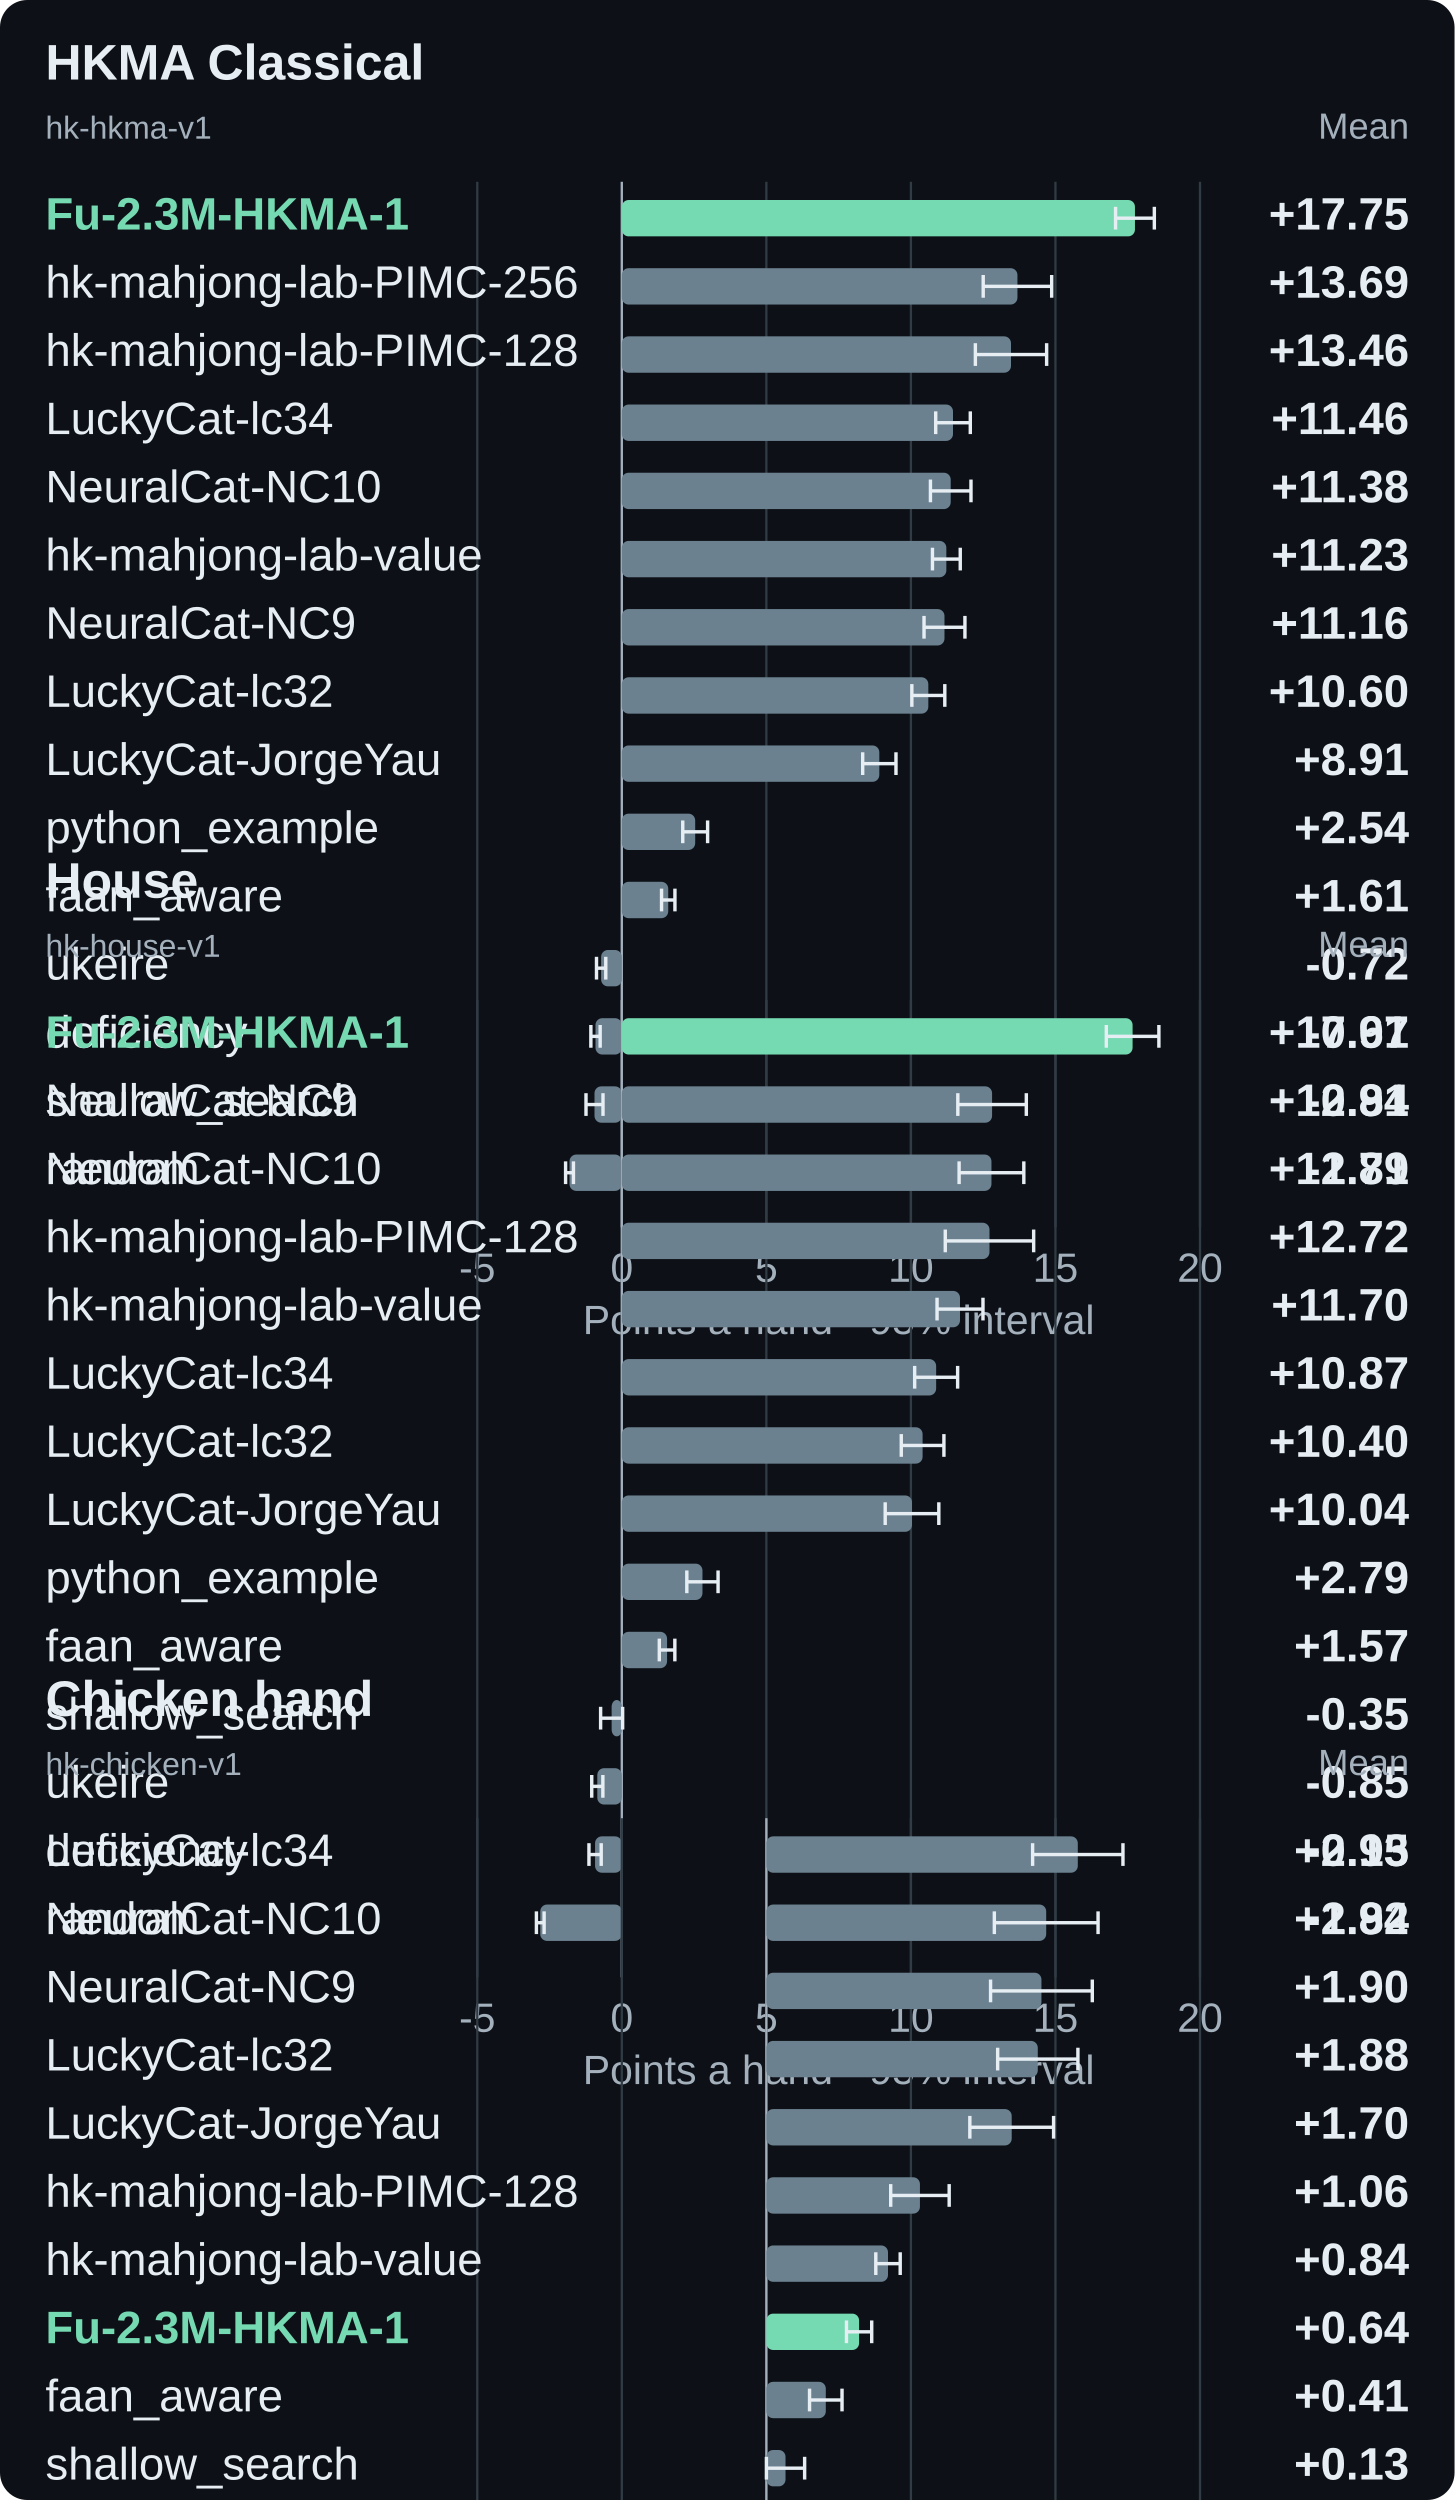
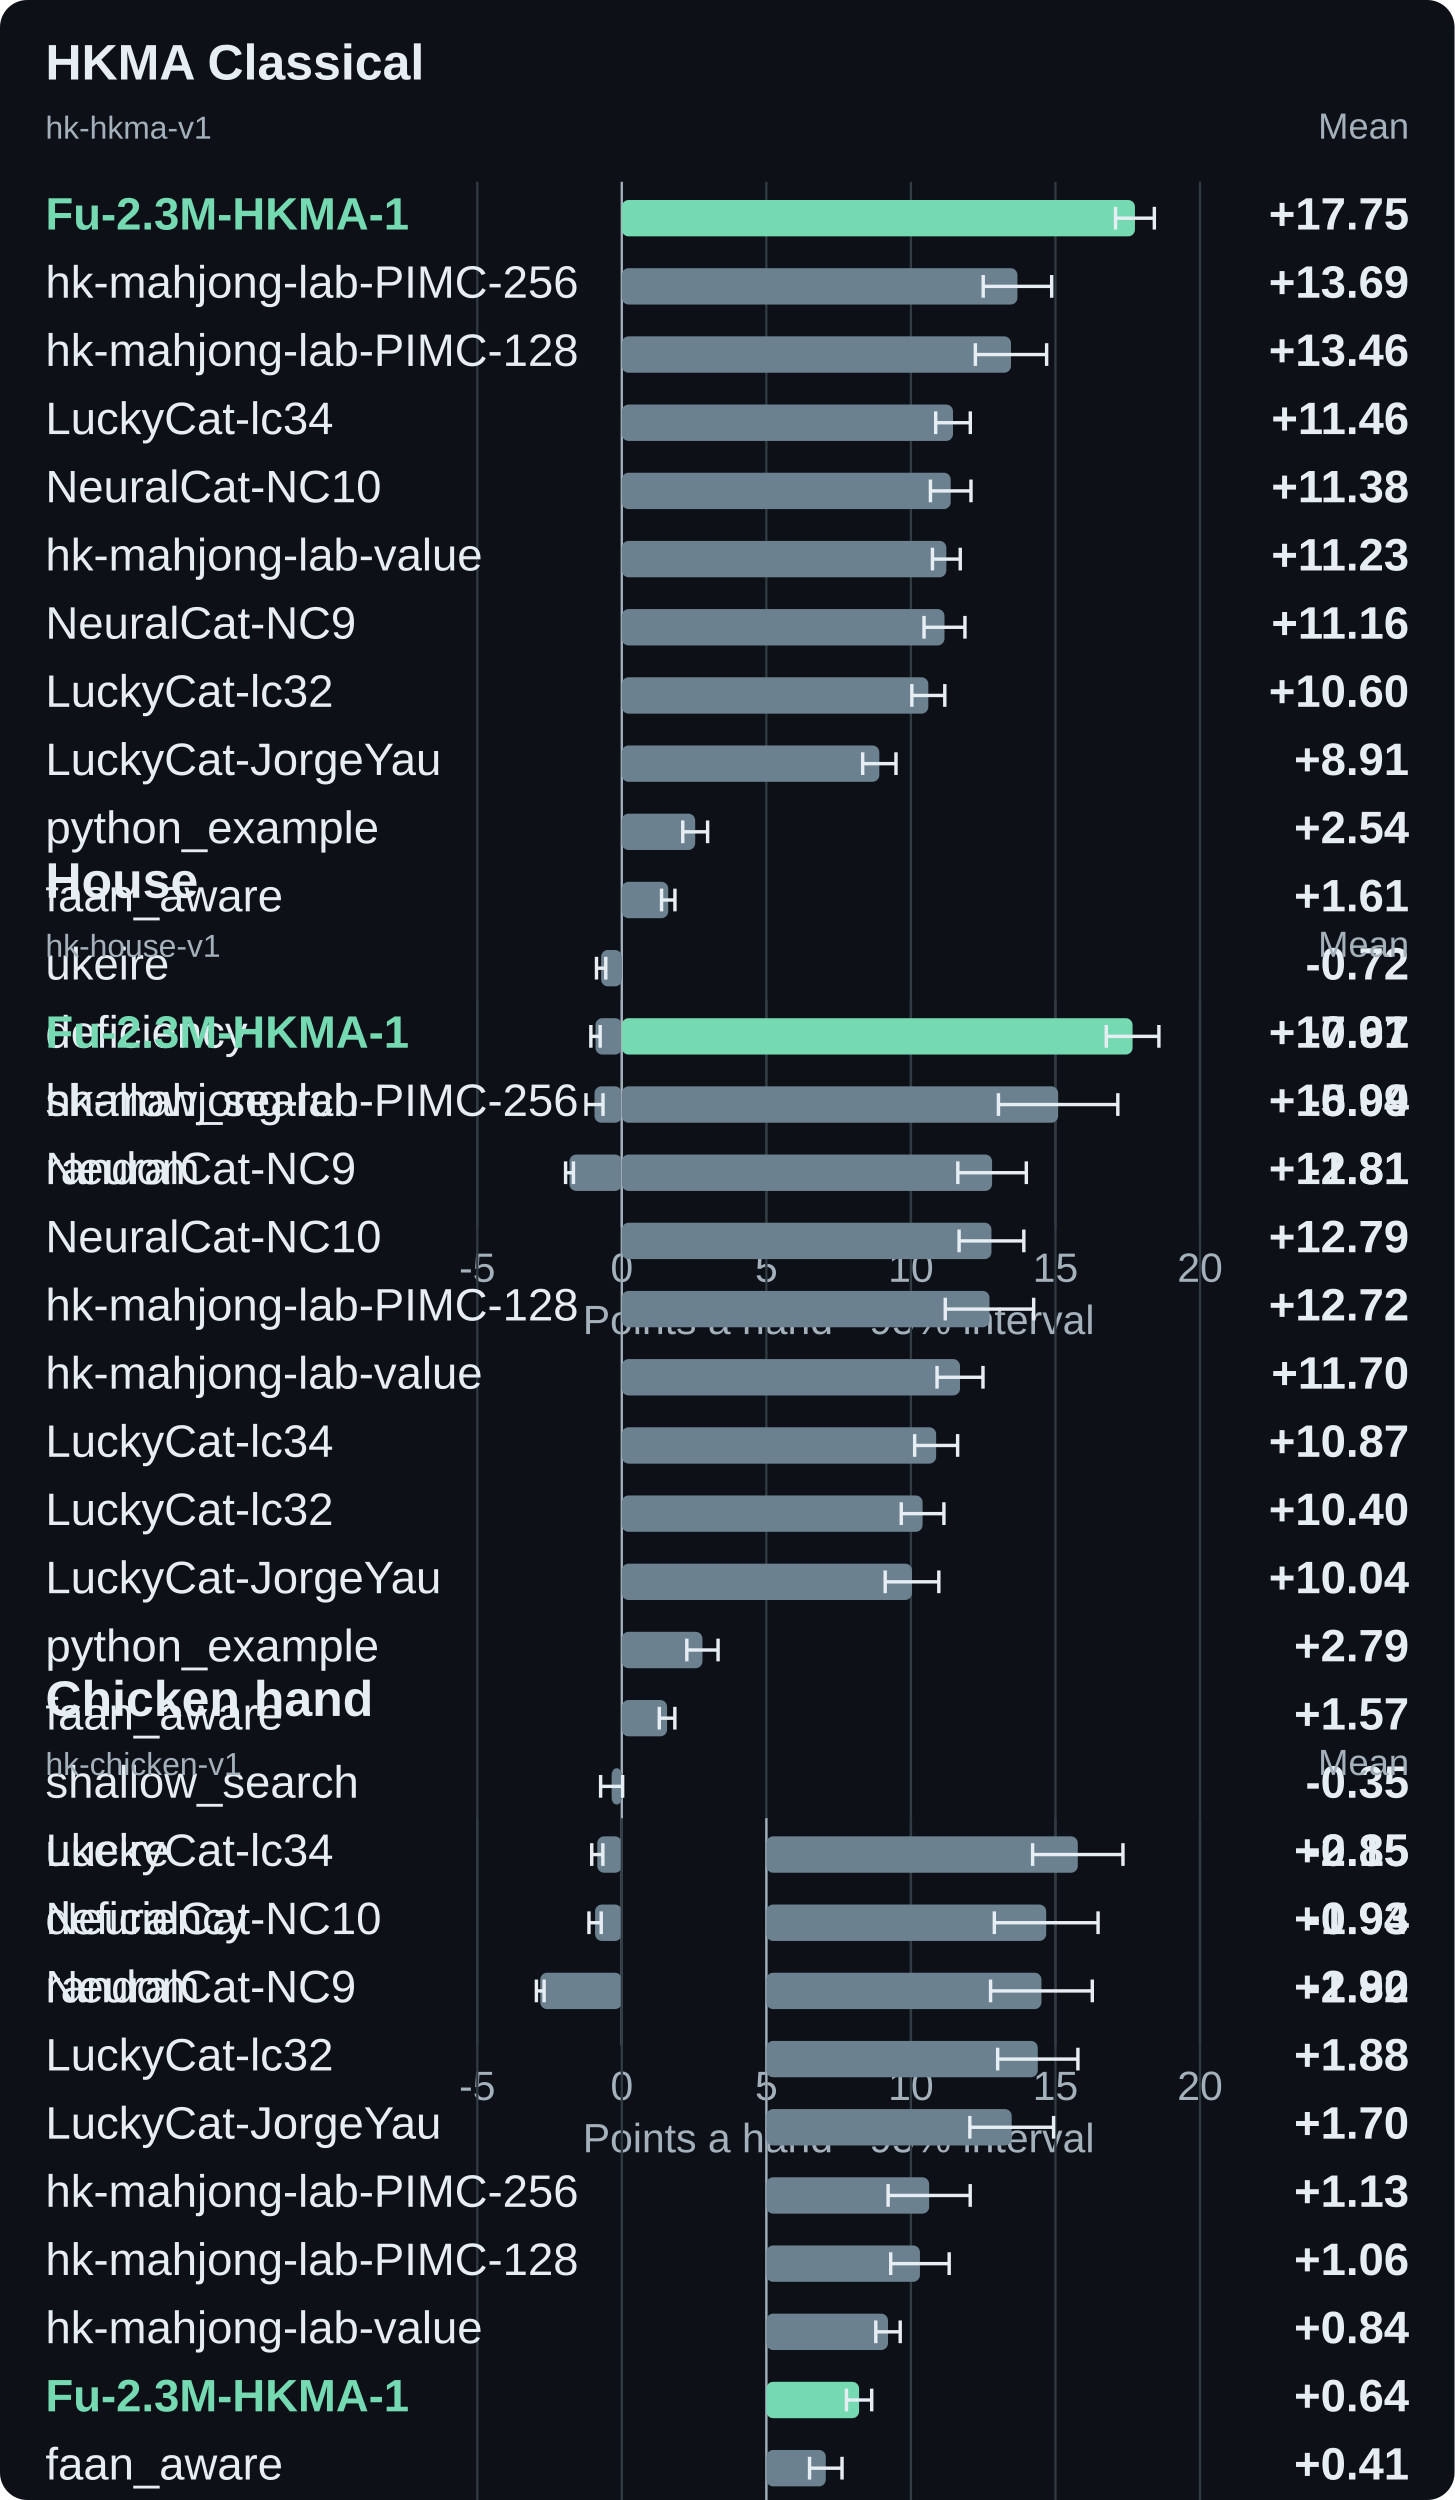
<svg xmlns="http://www.w3.org/2000/svg" viewBox="0 0 640 1100" role="img" aria-labelledby="chart-title chart-desc">
  <rect width="640" height="1100" rx="12" fill="#0d1117" />
  <g font-family="-apple-system,BlinkMacSystemFont,Segoe UI,Arial,sans-serif" fill="#e6edf3">
    <text x="20" y="35" font-size="22" font-weight="700">HKMA Classical</text>
    <text x="20" y="61" font-size="14" fill="#a4b1bd">hk-hkma-v1</text>
    <text x="620" y="61" font-size="16" text-anchor="end" fill="#a4b1bd">Mean</text>
    <path d="M210.00 80V540" stroke="#303b43" />
    <text x="210.00" y="564" font-size="18" text-anchor="middle" fill="#a4b1bd">-5</text>
    <path d="M273.60 80V540" stroke="#303b43" />
    <text x="273.60" y="564" font-size="18" text-anchor="middle" fill="#a4b1bd">0</text>
    <path d="M337.20 80V540" stroke="#303b43" />
    <text x="337.20" y="564" font-size="18" text-anchor="middle" fill="#a4b1bd">5</text>
    <path d="M400.80 80V540" stroke="#303b43" />
    <text x="400.80" y="564" font-size="18" text-anchor="middle" fill="#a4b1bd">10</text>
    <path d="M464.40 80V540" stroke="#303b43" />
    <text x="464.40" y="564" font-size="18" text-anchor="middle" fill="#a4b1bd">15</text>
    <path d="M528.00 80V540" stroke="#303b43" />
    <text x="528.00" y="564" font-size="18" text-anchor="middle" fill="#a4b1bd">20</text>
    <path d="M273.60 80V540" stroke="#a4b1bd" />
    <text x="20" y="101" font-size="20" fill="#75d9b1" font-weight="700">Fu-2.3M-HKMA-1</text>
    <g>
      <rect x="273.60" y="88" width="225.78" height="16" rx="3" fill="#75d9b1" />
      <path d="M490.85 96H507.91M490.85 91v10M507.91 91v10" stroke="#e6edf3" stroke-width="1.5" />
    </g>
    <text x="620" y="101" font-size="20" text-anchor="end" font-weight="600">+17.75</text>
    <text x="20" y="131" font-size="20" fill="#e6edf3" font-weight="400">hk-mahjong-lab-PIMC-256</text>
    <g>
      <rect x="273.60" y="118" width="174.07" height="16" rx="3" fill="#6b8190" />
      <path d="M432.61 126H462.74M432.61 121v10M462.74 121v10" stroke="#e6edf3" stroke-width="1.5" />
    </g>
    <text x="620" y="131" font-size="20" text-anchor="end" font-weight="600">+13.69</text>
    <text x="20" y="161" font-size="20" fill="#e6edf3" font-weight="400">hk-mahjong-lab-PIMC-128</text>
    <g>
      <rect x="273.60" y="148" width="171.24" height="16" rx="3" fill="#6b8190" />
      <path d="M429.16 156H460.52M429.16 151v10M460.52 151v10" stroke="#e6edf3" stroke-width="1.5" />
    </g>
    <text x="620" y="161" font-size="20" text-anchor="end" font-weight="600">+13.46</text>
    <text x="20" y="191" font-size="20" fill="#e6edf3" font-weight="400">LuckyCat-lc34</text>
    <g>
      <rect x="273.60" y="178" width="145.72" height="16" rx="3" fill="#6b8190" />
      <path d="M411.71 186H426.93M411.71 181v10M426.93 181v10" stroke="#e6edf3" stroke-width="1.5" />
    </g>
    <text x="620" y="191" font-size="20" text-anchor="end" font-weight="600">+11.46</text>
    <text x="20" y="221" font-size="20" fill="#e6edf3" font-weight="400">NeuralCat-NC10</text>
    <g>
      <rect x="273.60" y="208" width="144.71" height="16" rx="3" fill="#6b8190" />
      <path d="M409.39 216H427.23M409.39 211v10M427.23 211v10" stroke="#e6edf3" stroke-width="1.5" />
    </g>
    <text x="620" y="221" font-size="20" text-anchor="end" font-weight="600">+11.38</text>
    <text x="20" y="251" font-size="20" fill="#e6edf3" font-weight="400">hk-mahjong-lab-value</text>
    <g>
      <rect x="273.60" y="238" width="142.79" height="16" rx="3" fill="#6b8190" />
      <path d="M410.28 246H422.51M410.28 241v10M422.51 241v10" stroke="#e6edf3" stroke-width="1.5" />
    </g>
    <text x="620" y="251" font-size="20" text-anchor="end" font-weight="600">+11.23</text>
    <text x="20" y="281" font-size="20" fill="#e6edf3" font-weight="400">NeuralCat-NC9</text>
    <g>
      <rect x="273.60" y="268" width="141.97" height="16" rx="3" fill="#6b8190" />
      <path d="M406.57 276H424.57M406.57 271v10M424.57 271v10" stroke="#e6edf3" stroke-width="1.5" />
    </g>
    <text x="620" y="281" font-size="20" text-anchor="end" font-weight="600">+11.16</text>
    <text x="20" y="311" font-size="20" fill="#e6edf3" font-weight="400">LuckyCat-lc32</text>
    <g>
      <rect x="273.60" y="298" width="134.86" height="16" rx="3" fill="#6b8190" />
      <path d="M401.21 306H415.71M401.21 301v10M415.71 301v10" stroke="#e6edf3" stroke-width="1.5" />
    </g>
    <text x="620" y="311" font-size="20" text-anchor="end" font-weight="600">+10.60</text>
    <text x="20" y="341" font-size="20" fill="#e6edf3" font-weight="400">LuckyCat-JorgeYau</text>
    <g>
      <rect x="273.60" y="328" width="113.30" height="16" rx="3" fill="#6b8190" />
      <path d="M379.58 336H394.23M379.58 331v10M394.23 331v10" stroke="#e6edf3" stroke-width="1.5" />
    </g>
    <text x="620" y="341" font-size="20" text-anchor="end" font-weight="600">+8.91</text>
    <text x="20" y="371" font-size="20" fill="#e6edf3" font-weight="400">python_example</text>
    <g>
      <rect x="273.60" y="358" width="32.28" height="16" rx="3" fill="#6b8190" />
      <path d="M300.41 366H311.35M300.41 361v10M311.35 361v10" stroke="#e6edf3" stroke-width="1.5" />
    </g>
    <text x="620" y="371" font-size="20" text-anchor="end" font-weight="600">+2.54</text>
    <text x="20" y="401" font-size="20" fill="#e6edf3" font-weight="400">faan_aware</text>
    <g>
      <rect x="273.60" y="388" width="20.42" height="16" rx="3" fill="#6b8190" />
      <path d="M291.08 396H296.97M291.08 391v10M296.97 391v10" stroke="#e6edf3" stroke-width="1.5" />
    </g>
    <text x="620" y="401" font-size="20" text-anchor="end" font-weight="600">+1.61</text>
    <text x="20" y="431" font-size="20" fill="#e6edf3" font-weight="400">ukeire</text>
    <g>
      <rect x="264.50" y="418" width="9.10" height="16" rx="3" fill="#6b8190" />
      <path d="M262.46 426H266.54M262.46 421v10M266.54 421v10" stroke="#e6edf3" stroke-width="1.5" />
    </g>
    <text x="620" y="431" font-size="20" text-anchor="end" font-weight="600">-0.72</text>
    <text x="20" y="461" font-size="20" fill="#e6edf3" font-weight="400">deficiency</text>
    <g>
      <rect x="262.02" y="448" width="11.58" height="16" rx="3" fill="#6b8190" />
      <path d="M259.98 456H264.07M259.98 451v10M264.07 451v10" stroke="#e6edf3" stroke-width="1.5" />
    </g>
    <text x="620" y="461" font-size="20" text-anchor="end" font-weight="600">-0.91</text>
    <text x="20" y="491" font-size="20" fill="#e6edf3" font-weight="400">shallow_search</text>
    <g>
      <rect x="261.58" y="478" width="12.02" height="16" rx="3" fill="#6b8190" />
      <path d="M257.84 486H265.32M257.84 481v10M265.32 481v10" stroke="#e6edf3" stroke-width="1.5" />
    </g>
    <text x="620" y="491" font-size="20" text-anchor="end" font-weight="600">-0.94</text>
    <text x="20" y="521" font-size="20" fill="#e6edf3" font-weight="400">random</text>
    <g>
      <rect x="250.58" y="508" width="23.02" height="16" rx="3" fill="#6b8190" />
      <path d="M248.86 516H252.31M248.86 511v10M252.31 511v10" stroke="#e6edf3" stroke-width="1.5" />
    </g>
    <text x="620" y="521" font-size="20" text-anchor="end" font-weight="600">-1.81</text>
    <text x="369" y="587" font-size="18" text-anchor="middle" fill="#a4b1bd">Points a hand · 95% interval</text>
    <text x="20" y="395" font-size="22" font-weight="700">House</text>
    <text x="20" y="421" font-size="14" fill="#a4b1bd">hk-house-v1</text>
    <text x="620" y="421" font-size="16" text-anchor="end" fill="#a4b1bd">Mean</text>
-     <path d="M210.00 440V870" stroke="#303b43" />
-     <text x="210.00" y="894" font-size="18" text-anchor="middle" fill="#a4b1bd">-5</text>
-     <path d="M273.60 440V870" stroke="#303b43" />
-     <text x="273.60" y="894" font-size="18" text-anchor="middle" fill="#a4b1bd">0</text>
-     <path d="M337.20 440V870" stroke="#303b43" />
-     <text x="337.20" y="894" font-size="18" text-anchor="middle" fill="#a4b1bd">5</text>
-     <path d="M400.80 440V870" stroke="#303b43" />
-     <text x="400.80" y="894" font-size="18" text-anchor="middle" fill="#a4b1bd">10</text>
-     <path d="M464.40 440V870" stroke="#303b43" />
-     <text x="464.40" y="894" font-size="18" text-anchor="middle" fill="#a4b1bd">15</text>
-     <path d="M528.00 440V870" stroke="#303b43" />
-     <text x="528.00" y="894" font-size="18" text-anchor="middle" fill="#a4b1bd">20</text>
-     <path d="M273.60 440V870" stroke="#a4b1bd" />
+     <path d="M210.00 440V900" stroke="#303b43" />
+     <text x="210.00" y="924" font-size="18" text-anchor="middle" fill="#a4b1bd">-5</text>
+     <path d="M273.60 440V900" stroke="#303b43" />
+     <text x="273.60" y="924" font-size="18" text-anchor="middle" fill="#a4b1bd">0</text>
+     <path d="M337.20 440V900" stroke="#303b43" />
+     <text x="337.20" y="924" font-size="18" text-anchor="middle" fill="#a4b1bd">5</text>
+     <path d="M400.80 440V900" stroke="#303b43" />
+     <text x="400.80" y="924" font-size="18" text-anchor="middle" fill="#a4b1bd">10</text>
+     <path d="M464.40 440V900" stroke="#303b43" />
+     <text x="464.40" y="924" font-size="18" text-anchor="middle" fill="#a4b1bd">15</text>
+     <path d="M528.00 440V900" stroke="#303b43" />
+     <text x="528.00" y="924" font-size="18" text-anchor="middle" fill="#a4b1bd">20</text>
+     <path d="M273.60 440V900" stroke="#a4b1bd" />
    <text x="20" y="461" font-size="20" fill="#75d9b1" font-weight="700">Fu-2.3M-HKMA-1</text>
    <g>
      <rect x="273.60" y="448" width="224.74" height="16" rx="3" fill="#75d9b1" />
      <path d="M486.77 456H509.91M486.77 451v10M509.91 451v10" stroke="#e6edf3" stroke-width="1.5" />
    </g>
    <text x="620" y="461" font-size="20" text-anchor="end" font-weight="600">+17.67</text>
-     <text x="20" y="491" font-size="20" fill="#e6edf3" font-weight="400">NeuralCat-NC9</text>
-     <g>
-       <rect x="273.60" y="478" width="162.91" height="16" rx="3" fill="#6b8190" />
-       <path d="M421.44 486H451.58M421.44 481v10M451.58 481v10" stroke="#e6edf3" stroke-width="1.5" />
-     </g>
-     <text x="620" y="491" font-size="20" text-anchor="end" font-weight="600">+12.81</text>
-     <text x="20" y="521" font-size="20" fill="#e6edf3" font-weight="400">NeuralCat-NC10</text>
-     <g>
-       <rect x="273.60" y="508" width="162.64" height="16" rx="3" fill="#6b8190" />
-       <path d="M422.01 516H450.48M422.01 511v10M450.48 511v10" stroke="#e6edf3" stroke-width="1.5" />
-     </g>
-     <text x="620" y="521" font-size="20" text-anchor="end" font-weight="600">+12.79</text>
-     <text x="20" y="551" font-size="20" fill="#e6edf3" font-weight="400">hk-mahjong-lab-PIMC-128</text>
-     <g>
-       <rect x="273.60" y="538" width="161.77" height="16" rx="3" fill="#6b8190" />
-       <path d="M415.92 546H454.81M415.92 541v10M454.81 541v10" stroke="#e6edf3" stroke-width="1.5" />
-     </g>
-     <text x="620" y="551" font-size="20" text-anchor="end" font-weight="600">+12.72</text>
-     <text x="20" y="581" font-size="20" fill="#e6edf3" font-weight="400">hk-mahjong-lab-value</text>
-     <g>
-       <rect x="273.60" y="568" width="148.80" height="16" rx="3" fill="#6b8190" />
-       <path d="M412.30 576H432.51M412.30 571v10M432.51 571v10" stroke="#e6edf3" stroke-width="1.5" />
-     </g>
-     <text x="620" y="581" font-size="20" text-anchor="end" font-weight="600">+11.70</text>
-     <text x="20" y="611" font-size="20" fill="#e6edf3" font-weight="400">LuckyCat-lc34</text>
-     <g>
-       <rect x="273.60" y="598" width="138.30" height="16" rx="3" fill="#6b8190" />
-       <path d="M402.45 606H421.36M402.45 601v10M421.36 601v10" stroke="#e6edf3" stroke-width="1.5" />
-     </g>
-     <text x="620" y="611" font-size="20" text-anchor="end" font-weight="600">+10.87</text>
-     <text x="20" y="641" font-size="20" fill="#e6edf3" font-weight="400">LuckyCat-lc32</text>
-     <g>
-       <rect x="273.60" y="628" width="132.34" height="16" rx="3" fill="#6b8190" />
-       <path d="M396.56 636H415.32M396.56 631v10M415.32 631v10" stroke="#e6edf3" stroke-width="1.5" />
-     </g>
-     <text x="620" y="641" font-size="20" text-anchor="end" font-weight="600">+10.40</text>
-     <text x="20" y="671" font-size="20" fill="#e6edf3" font-weight="400">LuckyCat-JorgeYau</text>
-     <g>
-       <rect x="273.60" y="658" width="127.68" height="16" rx="3" fill="#6b8190" />
-       <path d="M389.49 666H413.08M389.49 661v10M413.08 661v10" stroke="#e6edf3" stroke-width="1.5" />
-     </g>
-     <text x="620" y="671" font-size="20" text-anchor="end" font-weight="600">+10.04</text>
-     <text x="20" y="701" font-size="20" fill="#e6edf3" font-weight="400">python_example</text>
-     <g>
-       <rect x="273.60" y="688" width="35.48" height="16" rx="3" fill="#6b8190" />
-       <path d="M302.20 696H315.95M302.20 691v10M315.95 691v10" stroke="#e6edf3" stroke-width="1.5" />
-     </g>
-     <text x="620" y="701" font-size="20" text-anchor="end" font-weight="600">+2.79</text>
-     <text x="20" y="731" font-size="20" fill="#e6edf3" font-weight="400">faan_aware</text>
-     <g>
-       <rect x="273.60" y="718" width="19.91" height="16" rx="3" fill="#6b8190" />
-       <path d="M290.09 726H296.93M290.09 721v10M296.93 721v10" stroke="#e6edf3" stroke-width="1.5" />
-     </g>
-     <text x="620" y="731" font-size="20" text-anchor="end" font-weight="600">+1.57</text>
-     <text x="20" y="761" font-size="20" fill="#e6edf3" font-weight="400">shallow_search</text>
-     <g>
-       <rect x="269.12" y="748" width="4.48" height="16" rx="3" fill="#6b8190" />
-       <path d="M264.27 756H273.96M264.27 751v10M273.96 751v10" stroke="#e6edf3" stroke-width="1.5" />
-     </g>
-     <text x="620" y="761" font-size="20" text-anchor="end" font-weight="600">-0.35</text>
-     <text x="20" y="791" font-size="20" fill="#e6edf3" font-weight="400">ukeire</text>
-     <g>
-       <rect x="262.81" y="778" width="10.79" height="16" rx="3" fill="#6b8190" />
-       <path d="M260.36 786H265.26M260.36 781v10M265.26 781v10" stroke="#e6edf3" stroke-width="1.5" />
-     </g>
-     <text x="620" y="791" font-size="20" text-anchor="end" font-weight="600">-0.85</text>
-     <text x="20" y="821" font-size="20" fill="#e6edf3" font-weight="400">deficiency</text>
-     <g>
-       <rect x="261.83" y="808" width="11.77" height="16" rx="3" fill="#6b8190" />
-       <path d="M259.14 816H264.53M259.14 811v10M264.53 811v10" stroke="#e6edf3" stroke-width="1.5" />
-     </g>
-     <text x="620" y="821" font-size="20" text-anchor="end" font-weight="600">-0.93</text>
-     <text x="20" y="851" font-size="20" fill="#e6edf3" font-weight="400">random</text>
-     <g>
-       <rect x="237.72" y="838" width="35.88" height="16" rx="3" fill="#6b8190" />
-       <path d="M236.02 846H239.41M236.02 841v10M239.41 841v10" stroke="#e6edf3" stroke-width="1.5" />
-     </g>
-     <text x="620" y="851" font-size="20" text-anchor="end" font-weight="600">-2.82</text>
-     <text x="369" y="917" font-size="18" text-anchor="middle" fill="#a4b1bd">Points a hand · 95% interval</text>
+     <text x="20" y="491" font-size="20" fill="#e6edf3" font-weight="400">hk-mahjong-lab-PIMC-256</text>
+     <g>
+       <rect x="273.60" y="478" width="191.98" height="16" rx="3" fill="#6b8190" />
+       <path d="M439.32 486H491.84M439.32 481v10M491.84 481v10" stroke="#e6edf3" stroke-width="1.5" />
+     </g>
+     <text x="620" y="491" font-size="20" text-anchor="end" font-weight="600">+15.09</text>
+     <text x="20" y="521" font-size="20" fill="#e6edf3" font-weight="400">NeuralCat-NC9</text>
+     <g>
+       <rect x="273.60" y="508" width="162.91" height="16" rx="3" fill="#6b8190" />
+       <path d="M421.44 516H451.58M421.44 511v10M451.58 511v10" stroke="#e6edf3" stroke-width="1.5" />
+     </g>
+     <text x="620" y="521" font-size="20" text-anchor="end" font-weight="600">+12.81</text>
+     <text x="20" y="551" font-size="20" fill="#e6edf3" font-weight="400">NeuralCat-NC10</text>
+     <g>
+       <rect x="273.60" y="538" width="162.64" height="16" rx="3" fill="#6b8190" />
+       <path d="M422.01 546H450.48M422.01 541v10M450.48 541v10" stroke="#e6edf3" stroke-width="1.5" />
+     </g>
+     <text x="620" y="551" font-size="20" text-anchor="end" font-weight="600">+12.79</text>
+     <text x="20" y="581" font-size="20" fill="#e6edf3" font-weight="400">hk-mahjong-lab-PIMC-128</text>
+     <g>
+       <rect x="273.60" y="568" width="161.77" height="16" rx="3" fill="#6b8190" />
+       <path d="M415.92 576H454.81M415.92 571v10M454.81 571v10" stroke="#e6edf3" stroke-width="1.5" />
+     </g>
+     <text x="620" y="581" font-size="20" text-anchor="end" font-weight="600">+12.72</text>
+     <text x="20" y="611" font-size="20" fill="#e6edf3" font-weight="400">hk-mahjong-lab-value</text>
+     <g>
+       <rect x="273.60" y="598" width="148.80" height="16" rx="3" fill="#6b8190" />
+       <path d="M412.30 606H432.51M412.30 601v10M432.51 601v10" stroke="#e6edf3" stroke-width="1.5" />
+     </g>
+     <text x="620" y="611" font-size="20" text-anchor="end" font-weight="600">+11.70</text>
+     <text x="20" y="641" font-size="20" fill="#e6edf3" font-weight="400">LuckyCat-lc34</text>
+     <g>
+       <rect x="273.60" y="628" width="138.30" height="16" rx="3" fill="#6b8190" />
+       <path d="M402.45 636H421.36M402.45 631v10M421.36 631v10" stroke="#e6edf3" stroke-width="1.5" />
+     </g>
+     <text x="620" y="641" font-size="20" text-anchor="end" font-weight="600">+10.87</text>
+     <text x="20" y="671" font-size="20" fill="#e6edf3" font-weight="400">LuckyCat-lc32</text>
+     <g>
+       <rect x="273.60" y="658" width="132.34" height="16" rx="3" fill="#6b8190" />
+       <path d="M396.56 666H415.32M396.56 661v10M415.32 661v10" stroke="#e6edf3" stroke-width="1.5" />
+     </g>
+     <text x="620" y="671" font-size="20" text-anchor="end" font-weight="600">+10.40</text>
+     <text x="20" y="701" font-size="20" fill="#e6edf3" font-weight="400">LuckyCat-JorgeYau</text>
+     <g>
+       <rect x="273.60" y="688" width="127.68" height="16" rx="3" fill="#6b8190" />
+       <path d="M389.49 696H413.08M389.49 691v10M413.08 691v10" stroke="#e6edf3" stroke-width="1.5" />
+     </g>
+     <text x="620" y="701" font-size="20" text-anchor="end" font-weight="600">+10.04</text>
+     <text x="20" y="731" font-size="20" fill="#e6edf3" font-weight="400">python_example</text>
+     <g>
+       <rect x="273.60" y="718" width="35.48" height="16" rx="3" fill="#6b8190" />
+       <path d="M302.20 726H315.95M302.20 721v10M315.95 721v10" stroke="#e6edf3" stroke-width="1.5" />
+     </g>
+     <text x="620" y="731" font-size="20" text-anchor="end" font-weight="600">+2.79</text>
+     <text x="20" y="761" font-size="20" fill="#e6edf3" font-weight="400">faan_aware</text>
+     <g>
+       <rect x="273.60" y="748" width="19.91" height="16" rx="3" fill="#6b8190" />
+       <path d="M290.09 756H296.93M290.09 751v10M296.93 751v10" stroke="#e6edf3" stroke-width="1.5" />
+     </g>
+     <text x="620" y="761" font-size="20" text-anchor="end" font-weight="600">+1.57</text>
+     <text x="20" y="791" font-size="20" fill="#e6edf3" font-weight="400">shallow_search</text>
+     <g>
+       <rect x="269.12" y="778" width="4.48" height="16" rx="3" fill="#6b8190" />
+       <path d="M264.27 786H273.96M264.27 781v10M273.96 781v10" stroke="#e6edf3" stroke-width="1.5" />
+     </g>
+     <text x="620" y="791" font-size="20" text-anchor="end" font-weight="600">-0.35</text>
+     <text x="20" y="821" font-size="20" fill="#e6edf3" font-weight="400">ukeire</text>
+     <g>
+       <rect x="262.81" y="808" width="10.79" height="16" rx="3" fill="#6b8190" />
+       <path d="M260.36 816H265.26M260.36 811v10M265.26 811v10" stroke="#e6edf3" stroke-width="1.5" />
+     </g>
+     <text x="620" y="821" font-size="20" text-anchor="end" font-weight="600">-0.85</text>
+     <text x="20" y="851" font-size="20" fill="#e6edf3" font-weight="400">deficiency</text>
+     <g>
+       <rect x="261.83" y="838" width="11.77" height="16" rx="3" fill="#6b8190" />
+       <path d="M259.14 846H264.53M259.14 841v10M264.53 841v10" stroke="#e6edf3" stroke-width="1.5" />
+     </g>
+     <text x="620" y="851" font-size="20" text-anchor="end" font-weight="600">-0.93</text>
+     <text x="20" y="881" font-size="20" fill="#e6edf3" font-weight="400">random</text>
+     <g>
+       <rect x="237.72" y="868" width="35.88" height="16" rx="3" fill="#6b8190" />
+       <path d="M236.02 876H239.41M236.02 871v10M239.41 871v10" stroke="#e6edf3" stroke-width="1.5" />
+     </g>
+     <text x="620" y="881" font-size="20" text-anchor="end" font-weight="600">-2.82</text>
+     <text x="369" y="947" font-size="18" text-anchor="middle" fill="#a4b1bd">Points a hand · 95% interval</text>
    <text x="20" y="755" font-size="22" font-weight="700">Chicken hand</text>
    <text x="20" y="781" font-size="14" fill="#a4b1bd">hk-chicken-v1</text>
    <text x="620" y="781" font-size="16" text-anchor="end" fill="#a4b1bd">Mean</text>
-     <path d="M210.00 800V1230" stroke="#303b43" />
-     <text x="210.00" y="1254" font-size="18" text-anchor="middle" fill="#a4b1bd">-2</text>
-     <path d="M273.60 800V1230" stroke="#303b43" />
-     <text x="273.60" y="1254" font-size="18" text-anchor="middle" fill="#a4b1bd">-1</text>
-     <path d="M337.20 800V1230" stroke="#303b43" />
-     <text x="337.20" y="1254" font-size="18" text-anchor="middle" fill="#a4b1bd">0</text>
-     <path d="M400.80 800V1230" stroke="#303b43" />
-     <text x="400.80" y="1254" font-size="18" text-anchor="middle" fill="#a4b1bd">1</text>
-     <path d="M464.40 800V1230" stroke="#303b43" />
-     <text x="464.40" y="1254" font-size="18" text-anchor="middle" fill="#a4b1bd">2</text>
-     <path d="M528.00 800V1230" stroke="#303b43" />
-     <text x="528.00" y="1254" font-size="18" text-anchor="middle" fill="#a4b1bd">3</text>
-     <path d="M337.20 800V1230" stroke="#a4b1bd" />
+     <path d="M210.00 800V1260" stroke="#303b43" />
+     <text x="210.00" y="1284" font-size="18" text-anchor="middle" fill="#a4b1bd">-2</text>
+     <path d="M273.60 800V1260" stroke="#303b43" />
+     <text x="273.60" y="1284" font-size="18" text-anchor="middle" fill="#a4b1bd">-1</text>
+     <path d="M337.20 800V1260" stroke="#303b43" />
+     <text x="337.20" y="1284" font-size="18" text-anchor="middle" fill="#a4b1bd">0</text>
+     <path d="M400.80 800V1260" stroke="#303b43" />
+     <text x="400.80" y="1284" font-size="18" text-anchor="middle" fill="#a4b1bd">1</text>
+     <path d="M464.40 800V1260" stroke="#303b43" />
+     <text x="464.40" y="1284" font-size="18" text-anchor="middle" fill="#a4b1bd">2</text>
+     <path d="M528.00 800V1260" stroke="#303b43" />
+     <text x="528.00" y="1284" font-size="18" text-anchor="middle" fill="#a4b1bd">3</text>
+     <path d="M337.20 800V1260" stroke="#a4b1bd" />
    <text x="20" y="821" font-size="20" fill="#e6edf3" font-weight="400">LuckyCat-lc34</text>
    <g>
      <rect x="337.20" y="808" width="137.03" height="16" rx="3" fill="#6b8190" />
      <path d="M454.35 816H494.10M454.35 811v10M494.10 811v10" stroke="#e6edf3" stroke-width="1.5" />
    </g>
    <text x="620" y="821" font-size="20" text-anchor="end" font-weight="600">+2.15</text>
    <text x="20" y="851" font-size="20" fill="#e6edf3" font-weight="400">NeuralCat-NC10</text>
    <g>
      <rect x="337.20" y="838" width="123.13" height="16" rx="3" fill="#6b8190" />
      <path d="M437.51 846H483.15M437.51 841v10M483.15 841v10" stroke="#e6edf3" stroke-width="1.5" />
    </g>
    <text x="620" y="851" font-size="20" text-anchor="end" font-weight="600">+1.94</text>
    <text x="20" y="881" font-size="20" fill="#e6edf3" font-weight="400">NeuralCat-NC9</text>
    <g>
      <rect x="337.20" y="868" width="121.03" height="16" rx="3" fill="#6b8190" />
      <path d="M435.85 876H480.61M435.85 871v10M480.61 871v10" stroke="#e6edf3" stroke-width="1.5" />
    </g>
    <text x="620" y="881" font-size="20" text-anchor="end" font-weight="600">+1.90</text>
    <text x="20" y="911" font-size="20" fill="#e6edf3" font-weight="400">LuckyCat-lc32</text>
    <g>
      <rect x="337.20" y="898" width="119.42" height="16" rx="3" fill="#6b8190" />
      <path d="M438.97 906H474.28M438.97 901v10M474.28 901v10" stroke="#e6edf3" stroke-width="1.5" />
    </g>
    <text x="620" y="911" font-size="20" text-anchor="end" font-weight="600">+1.88</text>
    <text x="20" y="941" font-size="20" fill="#e6edf3" font-weight="400">LuckyCat-JorgeYau</text>
    <g>
      <rect x="337.20" y="928" width="107.95" height="16" rx="3" fill="#6b8190" />
      <path d="M426.73 936H463.58M426.73 931v10M463.58 931v10" stroke="#e6edf3" stroke-width="1.5" />
    </g>
    <text x="620" y="941" font-size="20" text-anchor="end" font-weight="600">+1.70</text>
-     <text x="20" y="971" font-size="20" fill="#e6edf3" font-weight="400">hk-mahjong-lab-PIMC-128</text>
-     <g>
-       <rect x="337.20" y="958" width="67.57" height="16" rx="3" fill="#6b8190" />
-       <path d="M391.91 966H417.64M391.91 961v10M417.64 961v10" stroke="#e6edf3" stroke-width="1.5" />
-     </g>
-     <text x="620" y="971" font-size="20" text-anchor="end" font-weight="600">+1.06</text>
-     <text x="20" y="1001" font-size="20" fill="#e6edf3" font-weight="400">hk-mahjong-lab-value</text>
-     <g>
-       <rect x="337.20" y="988" width="53.52" height="16" rx="3" fill="#6b8190" />
-       <path d="M385.35 996H396.09M385.35 991v10M396.09 991v10" stroke="#e6edf3" stroke-width="1.5" />
-     </g>
-     <text x="620" y="1001" font-size="20" text-anchor="end" font-weight="600">+0.84</text>
-     <text x="20" y="1031" font-size="20" fill="#75d9b1" font-weight="700">Fu-2.3M-HKMA-1</text>
-     <g>
-       <rect x="337.20" y="1018" width="40.80" height="16" rx="3" fill="#75d9b1" />
-       <path d="M372.45 1026H383.55M372.45 1021v10M383.55 1021v10" stroke="#e6edf3" stroke-width="1.5" />
-     </g>
-     <text x="620" y="1031" font-size="20" text-anchor="end" font-weight="600">+0.64</text>
-     <text x="20" y="1061" font-size="20" fill="#e6edf3" font-weight="400">faan_aware</text>
-     <g>
-       <rect x="337.20" y="1048" width="26.15" height="16" rx="3" fill="#6b8190" />
-       <path d="M356.20 1056H370.49M356.20 1051v10M370.49 1051v10" stroke="#e6edf3" stroke-width="1.5" />
-     </g>
-     <text x="620" y="1061" font-size="20" text-anchor="end" font-weight="600">+0.41</text>
-     <text x="20" y="1091" font-size="20" fill="#e6edf3" font-weight="400">shallow_search</text>
-     <g>
-       <rect x="337.20" y="1078" width="8.43" height="16" rx="3" fill="#6b8190" />
-       <path d="M337.22 1086H354.04M337.22 1081v10M354.04 1081v10" stroke="#e6edf3" stroke-width="1.5" />
-     </g>
-     <text x="620" y="1091" font-size="20" text-anchor="end" font-weight="600">+0.13</text>
-     <text x="20" y="1121" font-size="20" fill="#e6edf3" font-weight="400">python_example</text>
-     <g>
-       <rect x="327.99" y="1108" width="9.21" height="16" rx="3" fill="#6b8190" />
-       <path d="M315.74 1116H340.23M315.74 1111v10M340.23 1111v10" stroke="#e6edf3" stroke-width="1.5" />
-     </g>
-     <text x="620" y="1121" font-size="20" text-anchor="end" font-weight="600">-0.14</text>
-     <text x="20" y="1151" font-size="20" fill="#e6edf3" font-weight="400">ukeire</text>
-     <g>
-       <rect x="326.41" y="1138" width="10.79" height="16" rx="3" fill="#6b8190" />
-       <path d="M321.08 1146H331.74M321.08 1141v10M331.74 1141v10" stroke="#e6edf3" stroke-width="1.5" />
-     </g>
-     <text x="620" y="1151" font-size="20" text-anchor="end" font-weight="600">-0.17</text>
-     <text x="20" y="1181" font-size="20" fill="#e6edf3" font-weight="400">deficiency</text>
-     <g>
-       <rect x="326.05" y="1168" width="11.15" height="16" rx="3" fill="#6b8190" />
-       <path d="M320.96 1176H331.15M320.96 1171v10M331.15 1171v10" stroke="#e6edf3" stroke-width="1.5" />
-     </g>
-     <text x="620" y="1181" font-size="20" text-anchor="end" font-weight="600">-0.18</text>
-     <text x="20" y="1211" font-size="20" fill="#e6edf3" font-weight="400">random</text>
-     <g>
-       <rect x="261.28" y="1198" width="75.92" height="16" rx="3" fill="#6b8190" />
-       <path d="M256.32 1206H266.24M256.32 1201v10M266.24 1201v10" stroke="#e6edf3" stroke-width="1.5" />
-     </g>
-     <text x="620" y="1211" font-size="20" text-anchor="end" font-weight="600">-1.19</text>
-     <text x="369" y="1277" font-size="18" text-anchor="middle" fill="#a4b1bd">Points a hand · 95% interval</text>
+     <text x="20" y="971" font-size="20" fill="#e6edf3" font-weight="400">hk-mahjong-lab-PIMC-256</text>
+     <g>
+       <rect x="337.20" y="958" width="71.63" height="16" rx="3" fill="#6b8190" />
+       <path d="M390.77 966H426.89M390.77 961v10M426.89 961v10" stroke="#e6edf3" stroke-width="1.5" />
+     </g>
+     <text x="620" y="971" font-size="20" text-anchor="end" font-weight="600">+1.13</text>
+     <text x="20" y="1001" font-size="20" fill="#e6edf3" font-weight="400">hk-mahjong-lab-PIMC-128</text>
+     <g>
+       <rect x="337.20" y="988" width="67.57" height="16" rx="3" fill="#6b8190" />
+       <path d="M391.91 996H417.64M391.91 991v10M417.64 991v10" stroke="#e6edf3" stroke-width="1.5" />
+     </g>
+     <text x="620" y="1001" font-size="20" text-anchor="end" font-weight="600">+1.06</text>
+     <text x="20" y="1031" font-size="20" fill="#e6edf3" font-weight="400">hk-mahjong-lab-value</text>
+     <g>
+       <rect x="337.20" y="1018" width="53.52" height="16" rx="3" fill="#6b8190" />
+       <path d="M385.35 1026H396.09M385.35 1021v10M396.09 1021v10" stroke="#e6edf3" stroke-width="1.5" />
+     </g>
+     <text x="620" y="1031" font-size="20" text-anchor="end" font-weight="600">+0.84</text>
+     <text x="20" y="1061" font-size="20" fill="#75d9b1" font-weight="700">Fu-2.3M-HKMA-1</text>
+     <g>
+       <rect x="337.20" y="1048" width="40.80" height="16" rx="3" fill="#75d9b1" />
+       <path d="M372.45 1056H383.55M372.45 1051v10M383.55 1051v10" stroke="#e6edf3" stroke-width="1.5" />
+     </g>
+     <text x="620" y="1061" font-size="20" text-anchor="end" font-weight="600">+0.64</text>
+     <text x="20" y="1091" font-size="20" fill="#e6edf3" font-weight="400">faan_aware</text>
+     <g>
+       <rect x="337.20" y="1078" width="26.15" height="16" rx="3" fill="#6b8190" />
+       <path d="M356.20 1086H370.49M356.20 1081v10M370.49 1081v10" stroke="#e6edf3" stroke-width="1.5" />
+     </g>
+     <text x="620" y="1091" font-size="20" text-anchor="end" font-weight="600">+0.41</text>
+     <text x="20" y="1121" font-size="20" fill="#e6edf3" font-weight="400">shallow_search</text>
+     <g>
+       <rect x="337.20" y="1108" width="8.43" height="16" rx="3" fill="#6b8190" />
+       <path d="M337.22 1116H354.04M337.22 1111v10M354.04 1111v10" stroke="#e6edf3" stroke-width="1.5" />
+     </g>
+     <text x="620" y="1121" font-size="20" text-anchor="end" font-weight="600">+0.13</text>
+     <text x="20" y="1151" font-size="20" fill="#e6edf3" font-weight="400">python_example</text>
+     <g>
+       <rect x="327.99" y="1138" width="9.21" height="16" rx="3" fill="#6b8190" />
+       <path d="M315.74 1146H340.23M315.74 1141v10M340.23 1141v10" stroke="#e6edf3" stroke-width="1.5" />
+     </g>
+     <text x="620" y="1151" font-size="20" text-anchor="end" font-weight="600">-0.14</text>
+     <text x="20" y="1181" font-size="20" fill="#e6edf3" font-weight="400">ukeire</text>
+     <g>
+       <rect x="326.41" y="1168" width="10.79" height="16" rx="3" fill="#6b8190" />
+       <path d="M321.08 1176H331.74M321.08 1171v10M331.74 1171v10" stroke="#e6edf3" stroke-width="1.5" />
+     </g>
+     <text x="620" y="1181" font-size="20" text-anchor="end" font-weight="600">-0.17</text>
+     <text x="20" y="1211" font-size="20" fill="#e6edf3" font-weight="400">deficiency</text>
+     <g>
+       <rect x="326.05" y="1198" width="11.15" height="16" rx="3" fill="#6b8190" />
+       <path d="M320.96 1206H331.15M320.96 1201v10M331.15 1201v10" stroke="#e6edf3" stroke-width="1.5" />
+     </g>
+     <text x="620" y="1211" font-size="20" text-anchor="end" font-weight="600">-0.18</text>
+     <text x="20" y="1241" font-size="20" fill="#e6edf3" font-weight="400">random</text>
+     <g>
+       <rect x="261.28" y="1228" width="75.92" height="16" rx="3" fill="#6b8190" />
+       <path d="M256.32 1236H266.24M256.32 1231v10M266.24 1231v10" stroke="#e6edf3" stroke-width="1.5" />
+     </g>
+     <text x="620" y="1241" font-size="20" text-anchor="end" font-weight="600">-1.19</text>
+     <text x="369" y="1307" font-size="18" text-anchor="middle" fill="#a4b1bd">Points a hand · 95% interval</text>
  </g>
</svg>
